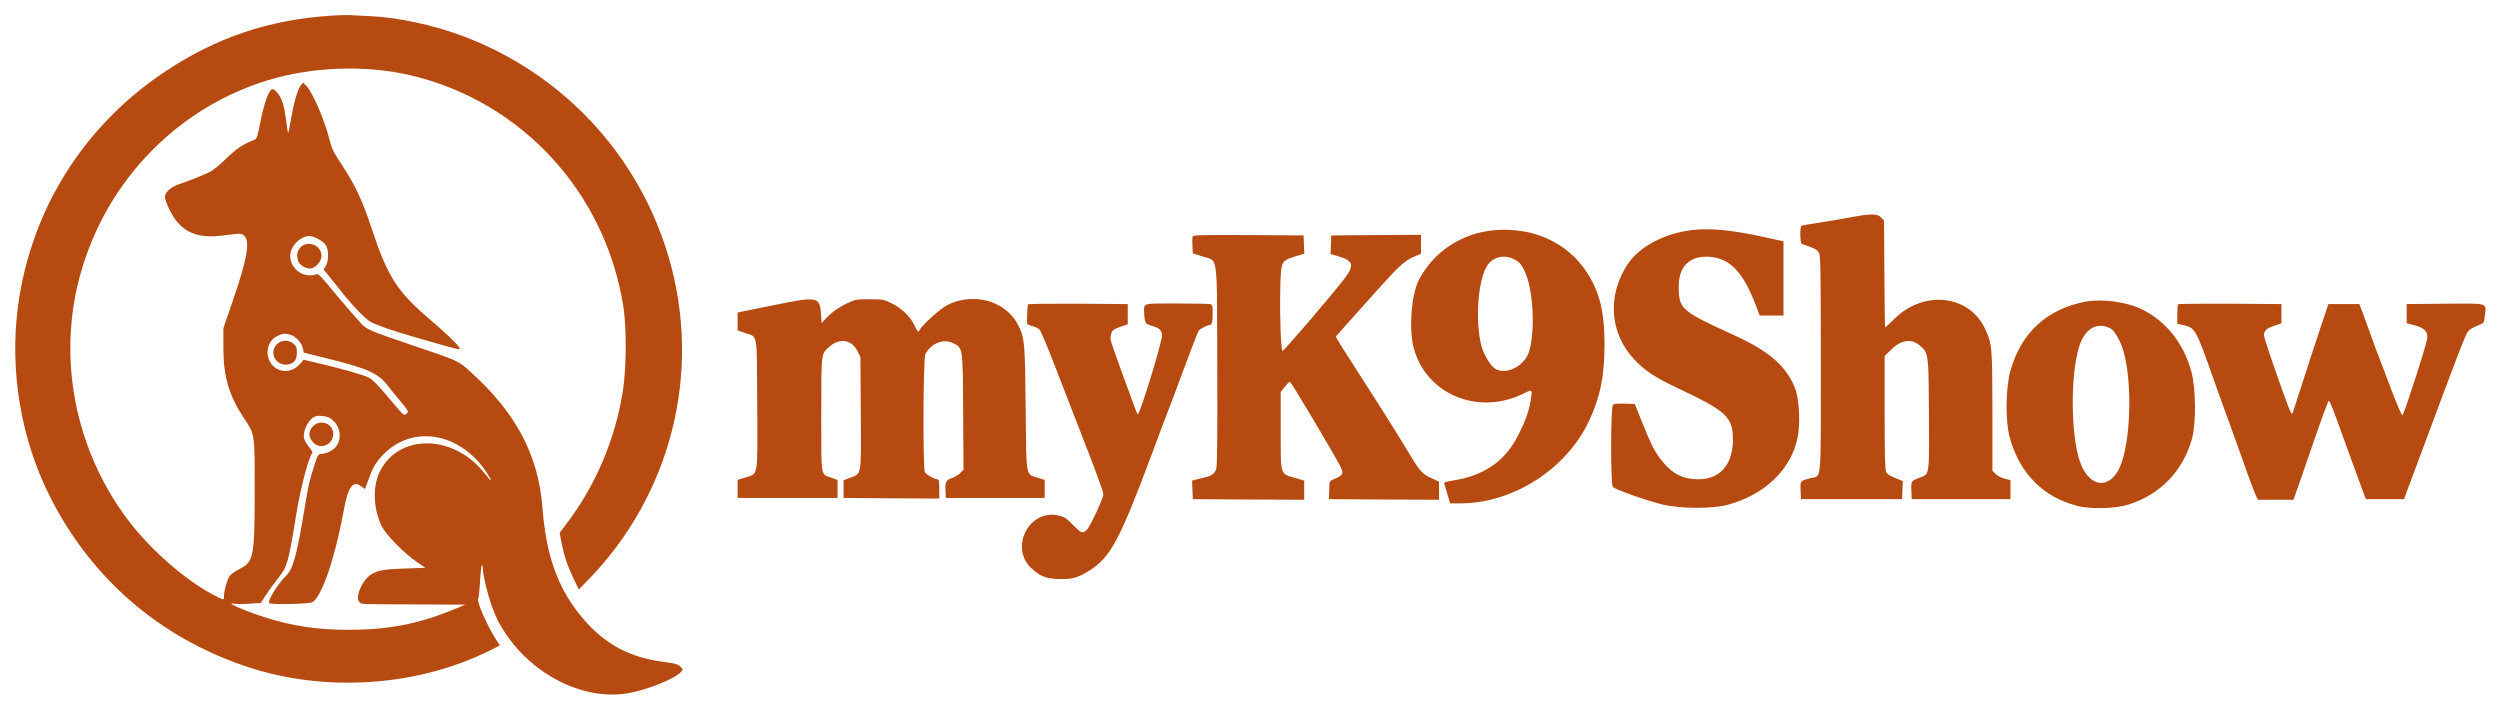
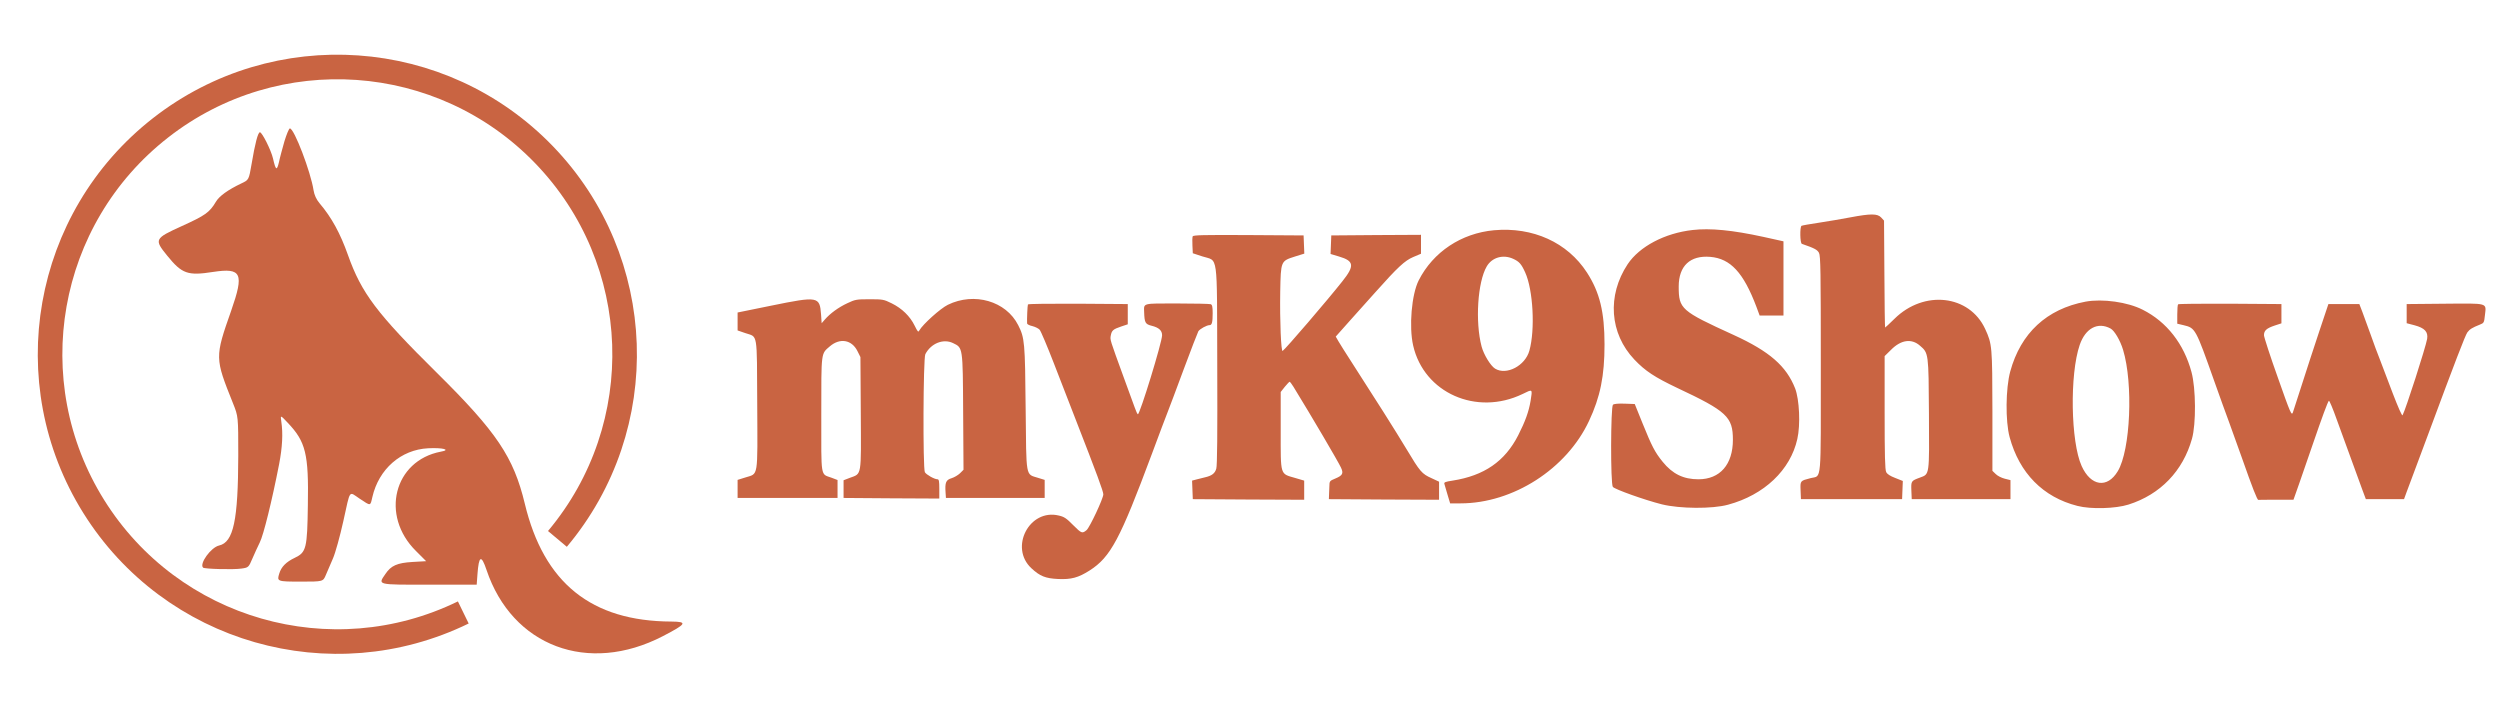
<svg xmlns="http://www.w3.org/2000/svg" width="2076" height="596" viewBox="48 42 2076 596">
-   <g transform="translate(0 724) scale(.1 -.1)" fill="#b64a11">
-     <path d="M3218 6689 c-508 -34 -945 -182 -1368 -464 -675 -449 -1113 -1148 -1220 -1944 -72 -542 23 -1106 267 -1589 341 -674 904 -1162 1623 -1405 653 -221 1426 -170 2033 134 l77 39 -34 55 c-71 110 -161 316 -145 332 4 4 11 68 15 141 4 73 11 135 15 138 5 3 9 -12 9 -33 0 -48 41 -217 73 -303 42 -113 58 -143 112 -226 237 -357 660 -564 1024 -500 155 27 386 120 437 177 17 19 17 20 -7 44 -20 20 -43 26 -139 39 -299 38 -512 160 -702 400 -182 229 -274 497 -303 876 -33 441 -221 795 -604 1138 -95 86 -95 86 -478 215 -314 107 -361 125 -404 161 -26 22 -185 206 -327 378 -31 37 -52 55 -62 51 -106 -38 -219 40 -220 152 0 79 83 165 160 165 36 0 110 -40 133 -72 27 -37 29 -131 3 -175 l-19 -31 32 -39 c17 -21 67 -83 111 -138 93 -119 208 -238 249 -259 49 -26 189 -75 336 -117 434 -125 412 -120 396 -91 -13 25 -114 121 -241 229 -272 232 -350 353 -481 748 -80 241 -136 361 -250 536 -71 107 -85 136 -104 214 -42 164 -140 391 -192 443 l-26 26 -18 -22 c-28 -35 -60 -146 -84 -287 -20 -118 -23 -126 -28 -85 -23 172 -30 208 -48 249 -22 51 -56 91 -75 91 -30 0 -72 -116 -105 -289 -21 -108 -27 -124 -47 -132 -93 -36 -144 -70 -232 -154 -52 -51 -113 -101 -135 -112 -42 -22 -194 -82 -257 -102 -67 -22 -118 -67 -118 -105 0 -41 57 -157 104 -212 84 -98 201 -132 374 -110 153 20 158 20 182 -4 47 -47 20 -197 -92 -524 l-83 -241 0 -165 c0 -236 46 -393 168 -578 95 -144 92 -123 92 -602 0 -558 -8 -596 -126 -655 -36 -19 -73 -44 -82 -58 -21 -32 -47 -123 -47 -164 0 -42 4 -42 -109 19 -216 116 -496 361 -672 589 -433 559 -595 1294 -434 1974 192 811 794 1459 1580 1699 367 112 813 128 1184 41 924 -217 1620 -975 1768 -1925 27 -176 25 -509 -5 -699 -63 -397 -225 -780 -461 -1091 l-64 -85 17 -85 c22 -111 47 -185 99 -295 l43 -90 74 75 c695 711 952 1733 673 2683 -248 848 -879 1526 -1708 1837 -239 90 -529 153 -755 165 -63 3 -142 7 -175 9 -33 2 -113 0 -177 -5z m-326 -2649 c45 -13 95 -68 103 -114 l7 -34 166 -41 c366 -91 448 -127 530 -231 23 -30 69 -86 100 -123 76 -92 79 -97 56 -114 -22 -16 -17 -21 -174 166 -67 80 -108 120 -140 136 -47 24 -221 73 -422 120 l-117 28 -28 -33 c-73 -88 -203 -78 -253 19 -41 81 -11 177 65 212 47 22 57 22 107 9z m337 -697 c101 -76 95 -225 -12 -273 -23 -11 -54 -20 -69 -20 -25 0 -29 -6 -57 -92 -44 -139 -49 -161 -81 -355 -65 -393 -97 -510 -152 -562 -64 -59 -160 -213 -143 -229 15 -15 327 -8 358 7 77 40 189 365 261 760 37 201 76 255 147 202 l29 -22 9 23 c5 13 19 50 31 83 29 83 73 147 139 206 247 221 618 145 829 -170 60 -91 52 -95 -17 -8 -257 324 -713 328 -869 7 -60 -123 -51 -317 21 -455 37 -72 184 -220 289 -292 l70 -48 -168 -6 c-174 -6 -226 -14 -281 -49 -75 -45 -137 -190 -99 -228 21 -21 -30 -19 461 -21 l420 -2 -110 -45 c-288 -117 -535 -164 -860 -164 -262 0 -472 32 -699 105 -185 60 -336 128 -249 112 18 -4 75 -4 126 0 l92 6 43 66 c23 36 69 99 102 140 76 96 84 124 151 536 33 203 100 463 131 501 5 8 -4 26 -26 53 -19 22 -37 54 -41 70 -13 60 35 159 89 182 32 13 105 4 135 -18z M2779 3961 c-70 -71 -5 -186 94 -167 51 9 72 39 72 98 0 42 -4 53 -28 74 -41 35 -99 33 -138 -5z M3079 3281 c-39 -40 -40 -89 0 -133 66 -74 185 -11 166 89 -13 73 -111 99 -166 44z M15845 5015 c-66 -13 -182 -32 -258 -44 -75 -11 -142 -23 -147 -26 -15 -9 -13 -145 3 -150 107 -37 128 -49 142 -75 13 -25 15 -152 15 -923 0 -1012 8 -924 -83 -947 -89 -23 -88 -21 -85 -102 l3 -73 420 0 420 0 3 76 3 75 -63 25 c-42 16 -67 32 -75 49 -10 19 -13 138 -13 494 l0 469 53 52 c83 84 171 96 241 34 71 -61 71 -62 74 -566 3 -517 6 -499 -75 -529 -73 -27 -74 -28 -71 -108 l3 -71 410 0 410 0 0 79 0 79 -48 12 c-27 7 -61 24 -75 39 l-27 26 0 493 c-1 540 -2 559 -60 685 -131 284 -508 327 -753 85 -41 -40 -76 -73 -78 -73 -2 0 -5 200 -6 444 l-3 444 -24 26 c-31 33 -86 33 -256 1z M12886 4908 c-271 -25 -505 -180 -625 -416 -59 -116 -82 -385 -46 -542 90 -393 526 -586 908 -402 86 42 83 45 67 -57 -15 -89 -44 -170 -103 -286 -111 -217 -283 -335 -545 -376 -60 -9 -72 -14 -68 -27 3 -10 15 -50 26 -89 l22 -73 86 0 c436 0 881 286 1067 684 94 200 129 375 129 636 0 270 -40 433 -146 597 -162 250 -449 380 -772 351z m159 -237 c50 -23 68 -42 100 -113 66 -144 84 -475 35 -650 -35 -126 -191 -207 -285 -149 -37 23 -94 116 -112 184 -54 205 -33 536 43 665 44 75 136 101 219 63z M14535 4910 c-231 -26 -441 -137 -539 -284 -172 -260 -150 -575 56 -792 90 -95 170 -147 355 -235 413 -194 463 -241 463 -431 0 -205 -107 -328 -286 -328 -125 0 -215 44 -297 145 -65 80 -90 129 -167 319 l-65 161 -83 3 c-53 2 -89 -1 -98 -9 -19 -16 -21 -656 -1 -682 15 -20 264 -109 407 -145 149 -37 420 -39 550 -3 300 81 518 288 575 546 27 118 17 327 -18 419 -73 186 -212 308 -512 445 -436 199 -455 215 -455 402 0 171 95 260 262 246 168 -14 276 -131 383 -414 l27 -73 99 0 99 0 0 308 0 308 -167 37 c-257 56 -442 74 -588 57z M10384 4857 c-3 -8 -4 -42 -2 -77 l3 -63 79 -26 c134 -44 121 53 124 -904 2 -572 0 -833 -8 -859 -11 -39 -37 -59 -95 -72 -16 -4 -47 -12 -68 -17 l-38 -10 3 -77 3 -77 463 -3 462 -2 0 80 0 79 -75 22 c-127 37 -120 15 -120 392 l0 322 34 43 c19 23 37 42 40 42 3 0 18 -19 32 -42 157 -256 369 -617 394 -670 23 -48 15 -66 -45 -91 -50 -21 -50 -21 -51 -69 -1 -26 -2 -60 -3 -75 l-1 -28 458 -3 457 -2 0 75 0 75 -62 29 c-81 36 -96 54 -208 241 -87 145 -273 439 -461 730 -45 69 -91 143 -104 165 l-23 40 121 136 c67 75 160 178 206 230 190 213 246 264 315 294 l66 28 0 79 0 78 -372 -2 -373 -3 -3 -77 -3 -77 70 -21 c126 -37 131 -77 28 -206 -119 -151 -474 -565 -496 -578 -13 -9 -24 246 -20 491 5 257 4 255 123 293 l77 24 -3 76 -3 75 -458 3 c-379 2 -458 0 -463 -11z M2992 4780 c-28 -17 -50 -62 -44 -90 0 -3 3 -17 6 -32 7 -33 58 -68 100 -68 42 0 96 58 96 104 0 79 -91 128 -158 86z M6885 4282 l-280 -57 0 -75 0 -74 64 -22 c105 -36 96 20 99 -593 3 -620 11 -571 -99 -606 l-64 -20 0 -75 0 -75 415 0 415 0 0 75 0 74 -50 19 c-93 34 -85 -12 -85 524 0 529 -3 503 71 567 84 72 182 55 229 -39 l25 -50 3 -466 c3 -533 9 -500 -91 -537 l-52 -20 0 -73 0 -74 398 -3 397 -2 0 80 c0 65 -3 80 -15 80 -26 0 -94 39 -105 59 -17 33 -14 945 4 980 47 90 149 131 230 92 82 -40 81 -28 84 -574 l3 -478 -29 -29 c-16 -15 -47 -34 -70 -41 -47 -14 -56 -36 -50 -119 l3 -45 410 0 410 0 0 75 0 75 -55 17 c-105 33 -97 -8 -103 575 -5 551 -8 587 -62 693 -101 200 -365 276 -584 169 -63 -31 -208 -162 -237 -213 -9 -17 -13 -12 -39 40 -38 78 -105 143 -190 185 -67 33 -74 34 -185 34 -109 0 -118 -2 -184 -33 -73 -34 -143 -85 -187 -136 l-26 -30 -5 73 c-11 150 -25 152 -413 73z M17798 4315 c-322 -61 -538 -261 -625 -580 -38 -140 -41 -412 -5 -545 81 -299 278 -499 563 -571 112 -29 317 -23 424 11 265 84 452 279 527 546 35 123 33 420 -4 555 -63 234 -206 417 -405 517 -125 64 -334 93 -475 67z m208 -223 c32 -17 80 -98 104 -177 85 -280 62 -832 -44 -1008 -87 -145 -224 -125 -300 43 -91 201 -100 762 -16 1006 48 139 150 193 256 136z M9016 4292 c-4 -7 -9 -124 -7 -158 1 -7 20 -17 44 -22 24 -6 51 -20 60 -30 10 -11 63 -136 118 -278 55 -143 135 -349 178 -459 185 -475 232 -603 233 -630 0 -34 -112 -273 -139 -297 -36 -30 -42 -28 -110 40 -57 58 -76 71 -121 81 -244 59 -413 -266 -227 -438 71 -66 117 -84 221 -89 110 -5 168 11 261 70 176 112 254 260 518 968 58 157 117 312 130 345 13 33 74 194 134 357 61 164 116 306 122 317 13 20 70 51 93 51 20 0 26 23 26 100 0 53 -4 69 -16 74 -9 3 -134 6 -279 6 -294 0 -276 5 -274 -73 3 -86 9 -99 62 -112 60 -15 87 -39 87 -79 0 -57 -184 -656 -201 -656 -4 0 -16 26 -27 58 -12 31 -53 145 -92 252 -114 313 -113 308 -106 344 8 42 19 52 87 75 l54 18 0 84 0 84 -412 3 c-226 1 -414 -1 -417 -6z M18567 4293 c-4 -3 -7 -41 -7 -84 l0 -77 51 -12 c100 -24 100 -24 258 -470 44 -124 98 -274 121 -335 22 -60 70 -193 106 -295 89 -253 128 -352 137 -351 4 1 71 1 150 1 l142 0 47 133 c25 72 76 220 113 327 78 227 124 352 134 362 4 4 33 -65 65 -155 61 -167 166 -456 214 -587 l28 -75 158 0 159 0 20 55 c11 30 37 100 58 155 20 55 77 206 125 335 218 588 306 817 323 840 19 26 42 40 103 64 35 14 36 16 43 80 11 103 33 97 -334 94 l-316 -3 0 -80 0 -79 65 -17 c85 -23 114 -54 105 -113 -12 -70 -178 -586 -204 -634 -5 -8 -37 66 -81 180 -40 106 -88 232 -106 279 -19 47 -54 141 -78 210 -24 68 -56 153 -69 189 l-25 65 -128 0 -129 0 -77 -230 c-42 -126 -106 -322 -142 -435 -36 -113 -70 -219 -76 -235 -11 -28 -19 -11 -125 290 -63 176 -114 334 -115 351 0 39 21 58 90 81 l55 18 0 80 0 80 -426 3 c-234 1 -429 -1 -432 -5z" />
+   <g transform="translate(48 42) scale(1.164062)">
+     <g transform="translate(16 36.82192) scale(1.09589)">
+       <g transform="translate(0,400) scale(0.1,-0.1)" fill="#c96442" stroke="none">
+         <path d="M 3482.503 827.987 A 1870 1870 0 1 1 2869.754 349.255" fill="none" stroke="#c96442" stroke-width="160" stroke-linecap="butt" />
+         <path d="M1706 3418 c-13 -46 -30 -107 -36 -137 -14 -59 -21 -55 -39 24 -13 55 -71 170 -85 170 -13 0 -32 -74 -54 -205 -18 -105 -18 -105 -67 -128 -86 -41 -144 -82 -166 -120 -41 -69 -70 -89 -220 -157 -180 -82 -183 -87 -96 -194 96 -118 133 -131 299 -105 185 28 202 -9 117 -252 -107 -305 -107 -307 12 -604 34 -85 34 -85 34 -340 -1 -421 -31 -564 -125 -585 -53 -12 -130 -119 -104 -144 9 -9 201 -14 250 -6 44 6 47 8 70 63 13 31 36 80 49 107 24 47 79 269 126 510 21 110 26 199 14 278 -6 42 -6 42 42 -9 117 -123 137 -202 131 -536 -4 -282 -10 -307 -85 -343 -57 -27 -88 -59 -101 -102 -16 -52 -15 -53 142 -53 143 0 143 0 161 43 10 23 31 71 46 107 16 36 46 145 68 244 47 212 34 194 106 146 74 -49 69 -50 83 11 42 182 186 308 363 317 96 5 151 -10 83 -22 -306 -58 -396 -416 -162 -647 l66 -66 -88 -5 c-101 -6 -141 -24 -177 -78 -50 -73 -60 -70 286 -70 l308 0 5 68 c9 122 25 129 59 28 167 -497 662 -683 1148 -431 154 80 163 94 56 95 -522 2 -831 251 -955 768 -73 303 -183 466 -572 851 -391 386 -491 519 -579 767 -50 141 -106 244 -185 337 -21 25 -34 54 -39 85 -18 118 -126 402 -154 402 -6 0 -21 -37 -35 -82z" />
+       </g>
+     </g>
+   </g>
+   <g transform="translate(0 724) scale(.1 -.1)" fill="#c96442">
+     <path d="M15845 5015 c-66 -13 -182 -32 -258 -44 -75 -11 -142 -23 -147 -26 -15 -9 -13 -145 3 -150 107 -37 128 -49 142 -75 13 -25 15 -152 15 -923 0 -1012 8 -924 -83 -947 -89 -23 -88 -21 -85 -102 l3 -73 420 0 420 0 3 76 3 75 -63 25 c-42 16 -67 32 -75 49 -10 19 -13 138 -13 494 l0 469 53 52 c83 84 171 96 241 34 71 -61 71 -62 74 -566 3 -517 6 -499 -75 -529 -73 -27 -74 -28 -71 -108 l3 -71 410 0 410 0 0 79 0 79 -48 12 c-27 7 -61 24 -75 39 l-27 26 0 493 c-1 540 -2 559 -60 685 -131 284 -508 327 -753 85 -41 -40 -76 -73 -78 -73 -2 0 -5 200 -6 444 l-3 444 -24 26 c-31 33 -86 33 -256 1z  M12886 4908 c-271 -25 -505 -180 -625 -416 -59 -116 -82 -385 -46 -542 90 -393 526 -586 908 -402 86 42 83 45 67 -57 -15 -89 -44 -170 -103 -286 -111 -217 -283 -335 -545 -376 -60 -9 -72 -14 -68 -27 3 -10 15 -50 26 -89 l22 -73 86 0 c436 0 881 286 1067 684 94 200 129 375 129 636 0 270 -40 433 -146 597 -162 250 -449 380 -772 351z m159 -237 c50 -23 68 -42 100 -113 66 -144 84 -475 35 -650 -35 -126 -191 -207 -285 -149 -37 23 -94 116 -112 184 -54 205 -33 536 43 665 44 75 136 101 219 63z  M14535 4910 c-231 -26 -441 -137 -539 -284 -172 -260 -150 -575 56 -792 90 -95 170 -147 355 -235 413 -194 463 -241 463 -431 0 -205 -107 -328 -286 -328 -125 0 -215 44 -297 145 -65 80 -90 129 -167 319 l-65 161 -83 3 c-53 2 -89 -1 -98 -9 -19 -16 -21 -656 -1 -682 15 -20 264 -109 407 -145 149 -37 420 -39 550 -3 300 81 518 288 575 546 27 118 17 327 -18 419 -73 186 -212 308 -512 445 -436 199 -455 215 -455 402 0 171 95 260 262 246 168 -14 276 -131 383 -414 l27 -73 99 0 99 0 0 308 0 308 -167 37 c-257 56 -442 74 -588 57z  M10384 4857 c-3 -8 -4 -42 -2 -77 l3 -63 79 -26 c134 -44 121 53 124 -904 2 -572 0 -833 -8 -859 -11 -39 -37 -59 -95 -72 -16 -4 -47 -12 -68 -17 l-38 -10 3 -77 3 -77 463 -3 462 -2 0 80 0 79 -75 22 c-127 37 -120 15 -120 392 l0 322 34 43 c19 23 37 42 40 42 3 0 18 -19 32 -42 157 -256 369 -617 394 -670 23 -48 15 -66 -45 -91 -50 -21 -50 -21 -51 -69 -1 -26 -2 -60 -3 -75 l-1 -28 458 -3 457 -2 0 75 0 75 -62 29 c-81 36 -96 54 -208 241 -87 145 -273 439 -461 730 -45 69 -91 143 -104 165 l-23 40 121 136 c67 75 160 178 206 230 190 213 246 264 315 294 l66 28 0 79 0 78 -372 -2 -373 -3 -3 -77 -3 -77 70 -21 c126 -37 131 -77 28 -206 -119 -151 -474 -565 -496 -578 -13 -9 -24 246 -20 491 5 257 4 255 123 293 l77 24 -3 76 -3 75 -458 3 c-379 2 -458 0 -463 -11z  M6885 4282 l-280 -57 0 -75 0 -74 64 -22 c105 -36 96 20 99 -593 3 -620 11 -571 -99 -606 l-64 -20 0 -75 0 -75 415 0 415 0 0 75 0 74 -50 19 c-93 34 -85 -12 -85 524 0 529 -3 503 71 567 84 72 182 55 229 -39 l25 -50 3 -466 c3 -533 9 -500 -91 -537 l-52 -20 0 -73 0 -74 398 -3 397 -2 0 80 c0 65 -3 80 -15 80 -26 0 -94 39 -105 59 -17 33 -14 945 4 980 47 90 149 131 230 92 82 -40 81 -28 84 -574 l3 -478 -29 -29 c-16 -15 -47 -34 -70 -41 -47 -14 -56 -36 -50 -119 l3 -45 410 0 410 0 0 75 0 75 -55 17 c-105 33 -97 -8 -103 575 -5 551 -8 587 -62 693 -101 200 -365 276 -584 169 -63 -31 -208 -162 -237 -213 -9 -17 -13 -12 -39 40 -38 78 -105 143 -190 185 -67 33 -74 34 -185 34 -109 0 -118 -2 -184 -33 -73 -34 -143 -85 -187 -136 l-26 -30 -5 73 c-11 150 -25 152 -413 73z  M17798 4315 c-322 -61 -538 -261 -625 -580 -38 -140 -41 -412 -5 -545 81 -299 278 -499 563 -571 112 -29 317 -23 424 11 265 84 452 279 527 546 35 123 33 420 -4 555 -63 234 -206 417 -405 517 -125 64 -334 93 -475 67z m208 -223 c32 -17 80 -98 104 -177 85 -280 62 -832 -44 -1008 -87 -145 -224 -125 -300 43 -91 201 -100 762 -16 1006 48 139 150 193 256 136z  M9016 4292 c-4 -7 -9 -124 -7 -158 1 -7 20 -17 44 -22 24 -6 51 -20 60 -30 10 -11 63 -136 118 -278 55 -143 135 -349 178 -459 185 -475 232 -603 233 -630 0 -34 -112 -273 -139 -297 -36 -30 -42 -28 -110 40 -57 58 -76 71 -121 81 -244 59 -413 -266 -227 -438 71 -66 117 -84 221 -89 110 -5 168 11 261 70 176 112 254 260 518 968 58 157 117 312 130 345 13 33 74 194 134 357 61 164 116 306 122 317 13 20 70 51 93 51 20 0 26 23 26 100 0 53 -4 69 -16 74 -9 3 -134 6 -279 6 -294 0 -276 5 -274 -73 3 -86 9 -99 62 -112 60 -15 87 -39 87 -79 0 -57 -184 -656 -201 -656 -4 0 -16 26 -27 58 -12 31 -53 145 -92 252 -114 313 -113 308 -106 344 8 42 19 52 87 75 l54 18 0 84 0 84 -412 3 c-226 1 -414 -1 -417 -6z  M18567 4293 c-4 -3 -7 -41 -7 -84 l0 -77 51 -12 c100 -24 100 -24 258 -470 44 -124 98 -274 121 -335 22 -60 70 -193 106 -295 89 -253 128 -352 137 -351 4 1 71 1 150 1 l142 0 47 133 c25 72 76 220 113 327 78 227 124 352 134 362 4 4 33 -65 65 -155 61 -167 166 -456 214 -587 l28 -75 158 0 159 0 20 55 c11 30 37 100 58 155 20 55 77 206 125 335 218 588 306 817 323 840 19 26 42 40 103 64 35 14 36 16 43 80 11 103 33 97 -334 94 l-316 -3 0 -80 0 -79 65 -17 c85 -23 114 -54 105 -113 -12 -70 -178 -586 -204 -634 -5 -8 -37 66 -81 180 -40 106 -88 232 -106 279 -19 47 -54 141 -78 210 -24 68 -56 153 -69 189 l-25 65 -128 0 -129 0 -77 -230 c-42 -126 -106 -322 -142 -435 -36 -113 -70 -219 -76 -235 -11 -28 -19 -11 -125 290 -63 176 -114 334 -115 351 0 39 21 58 90 81 l55 18 0 80 0 80 -426 3 c-234 1 -429 -1 -432 -5z" />
  </g>
</svg>
